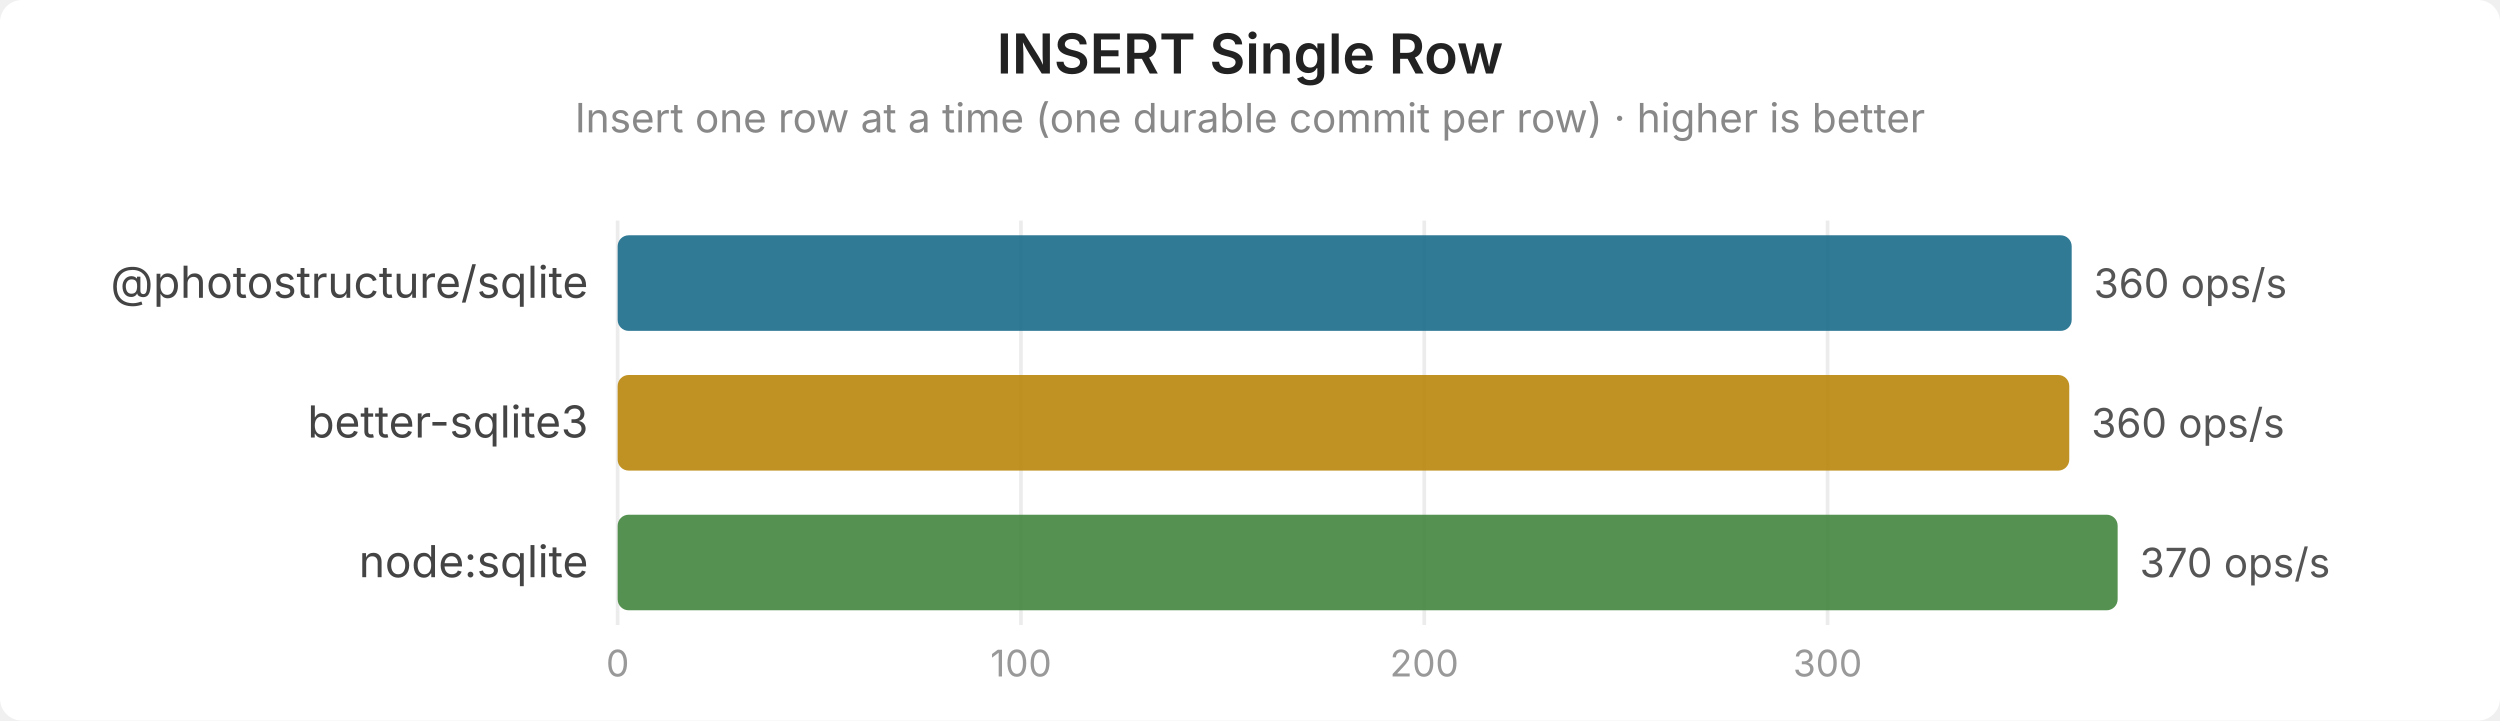
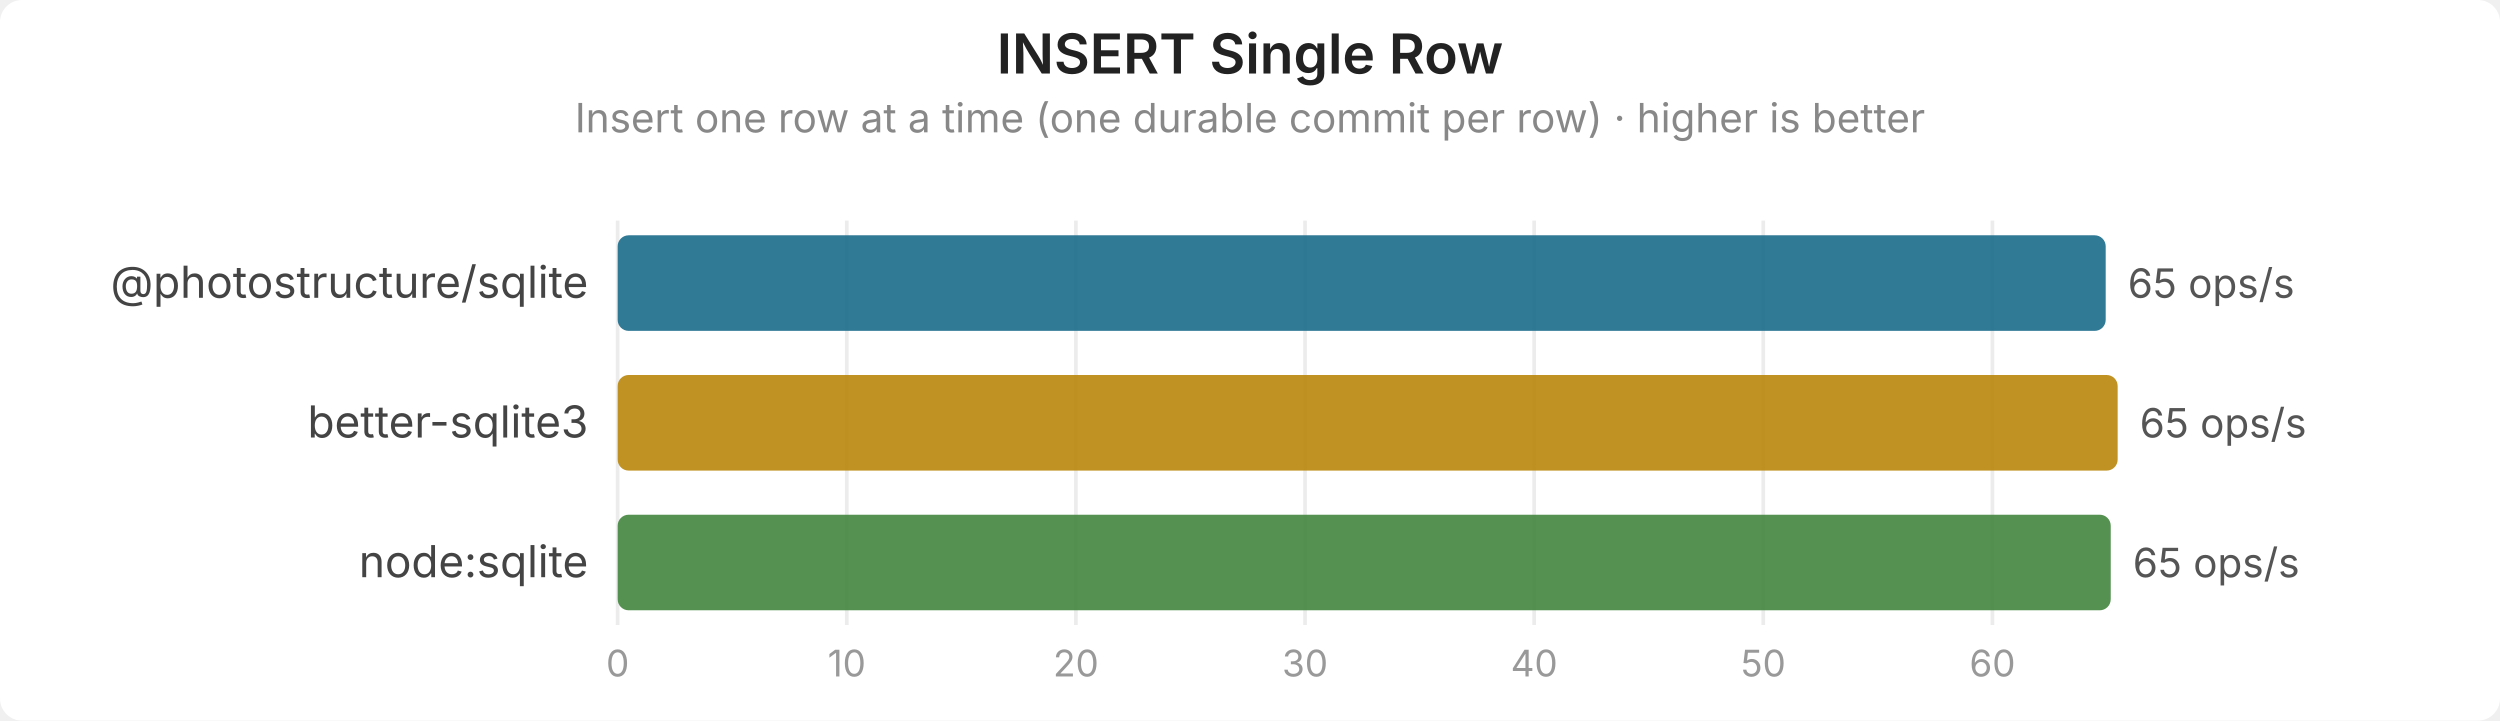
<svg xmlns="http://www.w3.org/2000/svg" viewBox="0 0 680 196" role="img" font-family="system-ui, -apple-system, 'Segoe UI', sans-serif">
  <rect width="680" height="196" fill="#fff" rx="6" />
  <text x="340" y="20" text-anchor="middle" font-size="15" font-weight="600" fill="#222">INSERT Single Row</text>
  <text x="340" y="36" text-anchor="middle" font-size="11" fill="#888">Insert one row at a time (one durable commit per row) · higher is better</text>
  <line x1="168" y1="60" x2="168" y2="170" stroke="#ececec" stroke-width="1" />
-   <line x1="277.7" y1="60" x2="277.7" y2="170" stroke="#ececec" stroke-width="1" />
-   <line x1="387.4" y1="60" x2="387.4" y2="170" stroke="#ececec" stroke-width="1" />
-   <line x1="497.1" y1="60" x2="497.1" y2="170" stroke="#ececec" stroke-width="1" />
+   <line x1="230.32" y1="60" x2="230.32" y2="170" stroke="#ececec" stroke-width="1" />
+   <line x1="292.65" y1="60" x2="292.65" y2="170" stroke="#ececec" stroke-width="1" />
+   <line x1="354.97" y1="60" x2="354.97" y2="170" stroke="#ececec" stroke-width="1" />
+   <line x1="417.29" y1="60" x2="417.29" y2="170" stroke="#ececec" stroke-width="1" />
+   <line x1="479.61" y1="60" x2="479.61" y2="170" stroke="#ececec" stroke-width="1" />
+   <line x1="541.94" y1="60" x2="541.94" y2="170" stroke="#ececec" stroke-width="1" />
  <text x="160" y="81" text-anchor="end" font-size="12" fill="#444">@photostructure/sqlite</text>
-   <rect x="168" y="64" width="395.5" height="26" fill="#1B6B8A" rx="3" opacity="0.9" />
-   <text x="569.5" y="81" font-size="11" fill="#555">360 ops/s</text>
+   <rect x="168" y="64" width="404.75" height="26" fill="#1B6B8A" rx="3" opacity="0.9" />
+   <text x="578.75" y="81" font-size="11" fill="#555">65 ops/s</text>
  <text x="160" y="119" text-anchor="end" font-size="12" fill="#444">better-sqlite3</text>
-   <rect x="168" y="102" width="394.84" height="26" fill="#B8860B" rx="3" opacity="0.9" />
-   <text x="568.84" y="119" font-size="11" fill="#555">360 ops/s</text>
+   <rect x="168" y="102" width="408" height="26" fill="#B8860B" rx="3" opacity="0.9" />
+   <text x="582" y="119" font-size="11" fill="#555">65 ops/s</text>
  <text x="160" y="157" text-anchor="end" font-size="12" fill="#444">node:sqlite</text>
-   <rect x="168" y="140" width="408" height="26" fill="#43853D" rx="3" opacity="0.9" />
-   <text x="582" y="157" font-size="11" fill="#555">370 ops/s</text>
+   <rect x="168" y="140" width="406.12" height="26" fill="#43853D" rx="3" opacity="0.9" />
+   <text x="580.12" y="157" font-size="11" fill="#555">65 ops/s</text>
  <text x="168" y="184" text-anchor="middle" font-size="10" fill="#999">0</text>
-   <text x="277.7" y="184" text-anchor="middle" font-size="10" fill="#999">100</text>
-   <text x="387.4" y="184" text-anchor="middle" font-size="10" fill="#999">200</text>
-   <text x="497.1" y="184" text-anchor="middle" font-size="10" fill="#999">300</text>
+   <text x="230.32" y="184" text-anchor="middle" font-size="10" fill="#999">10</text>
+   <text x="292.65" y="184" text-anchor="middle" font-size="10" fill="#999">20</text>
+   <text x="354.97" y="184" text-anchor="middle" font-size="10" fill="#999">30</text>
+   <text x="417.29" y="184" text-anchor="middle" font-size="10" fill="#999">40</text>
+   <text x="479.61" y="184" text-anchor="middle" font-size="10" fill="#999">50</text>
+   <text x="541.94" y="184" text-anchor="middle" font-size="10" fill="#999">60</text>
</svg>
